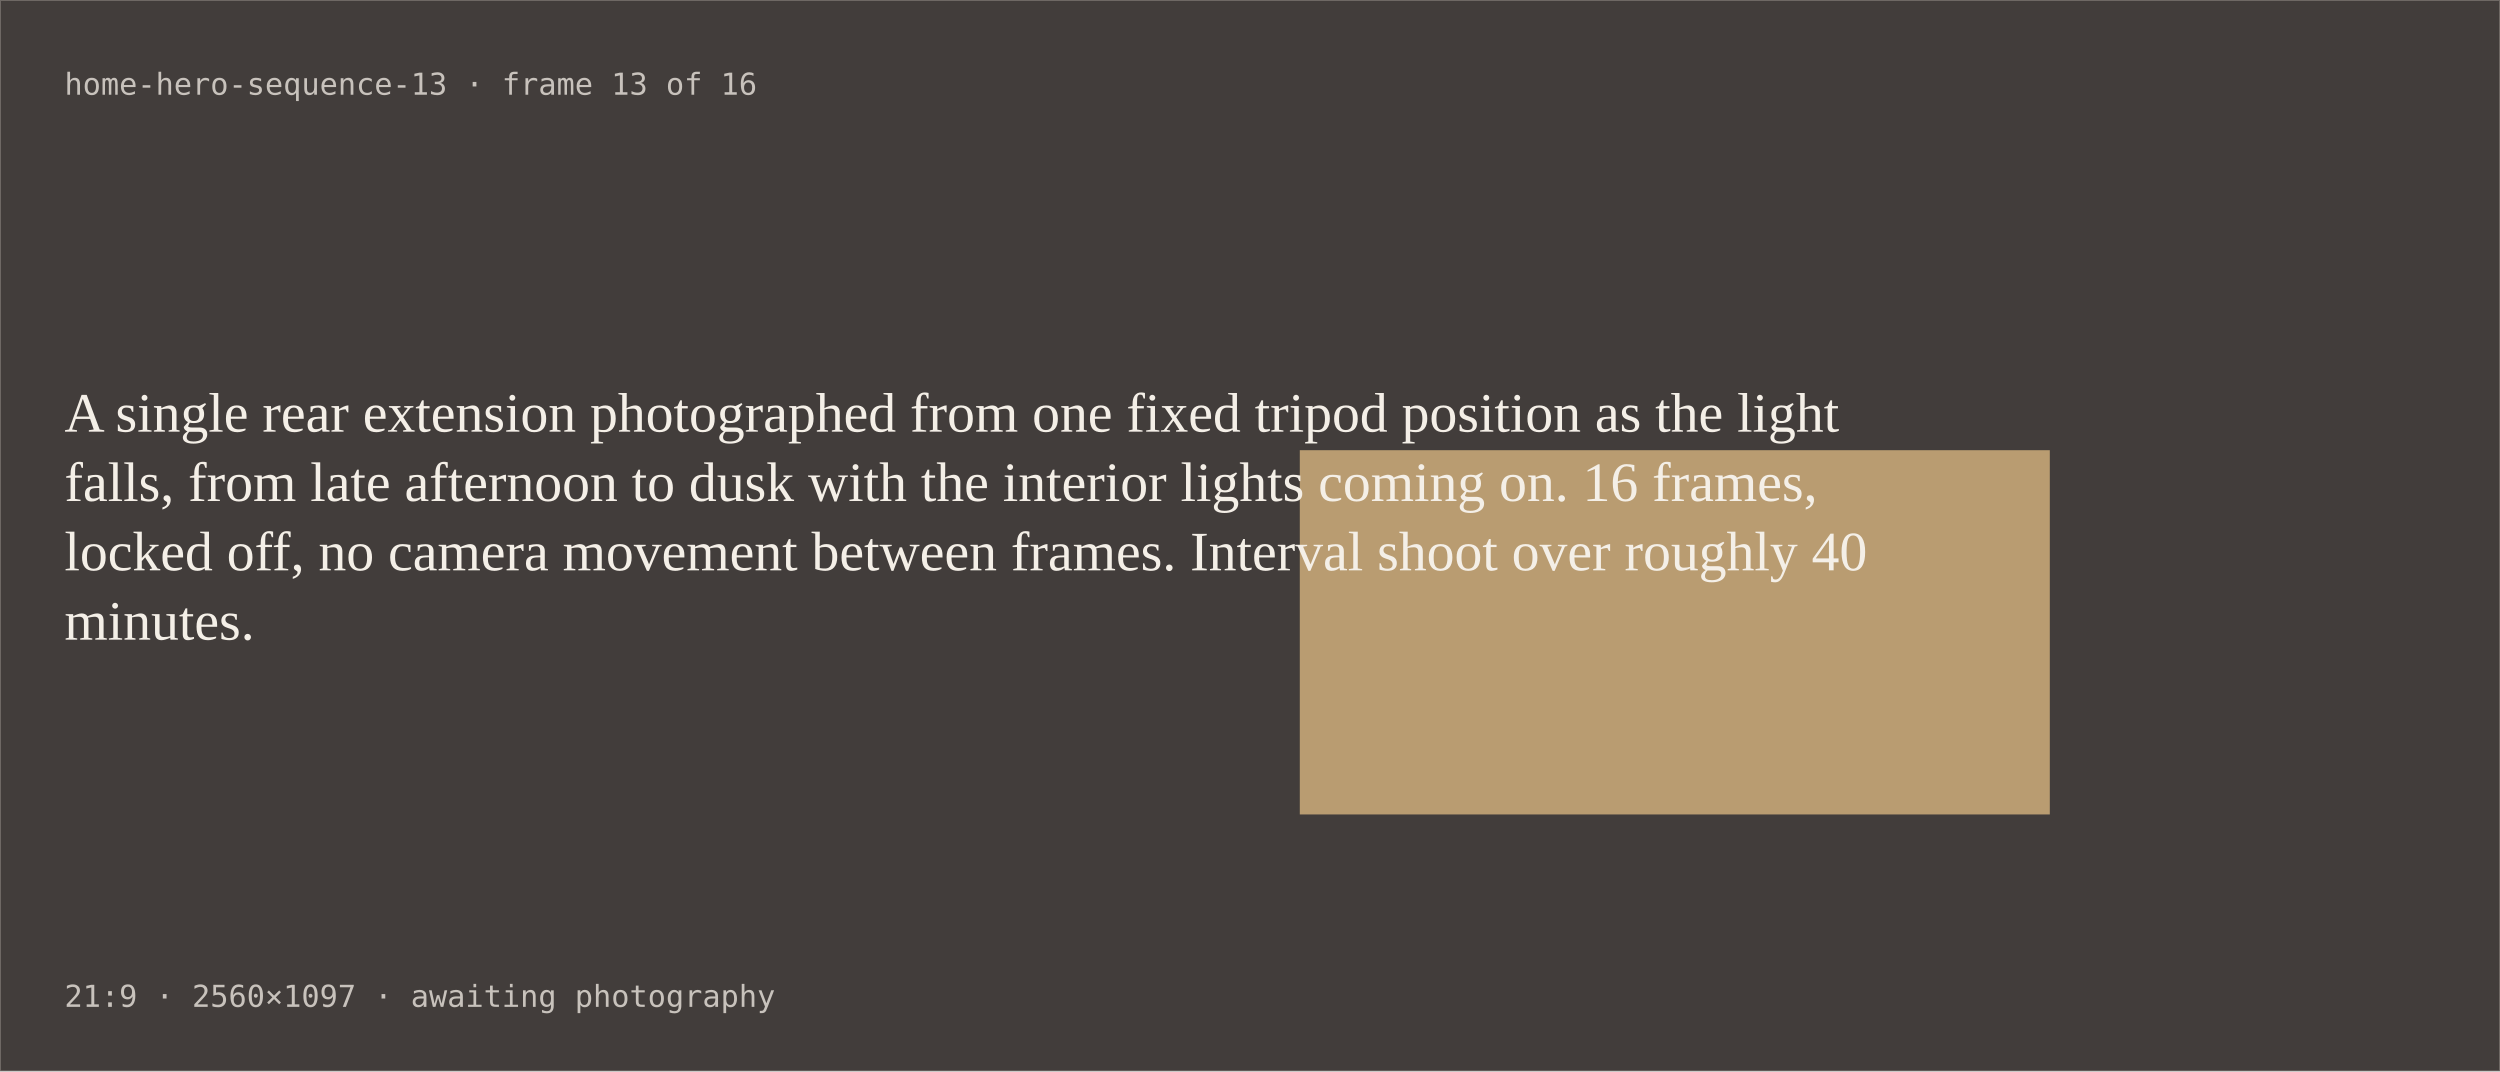
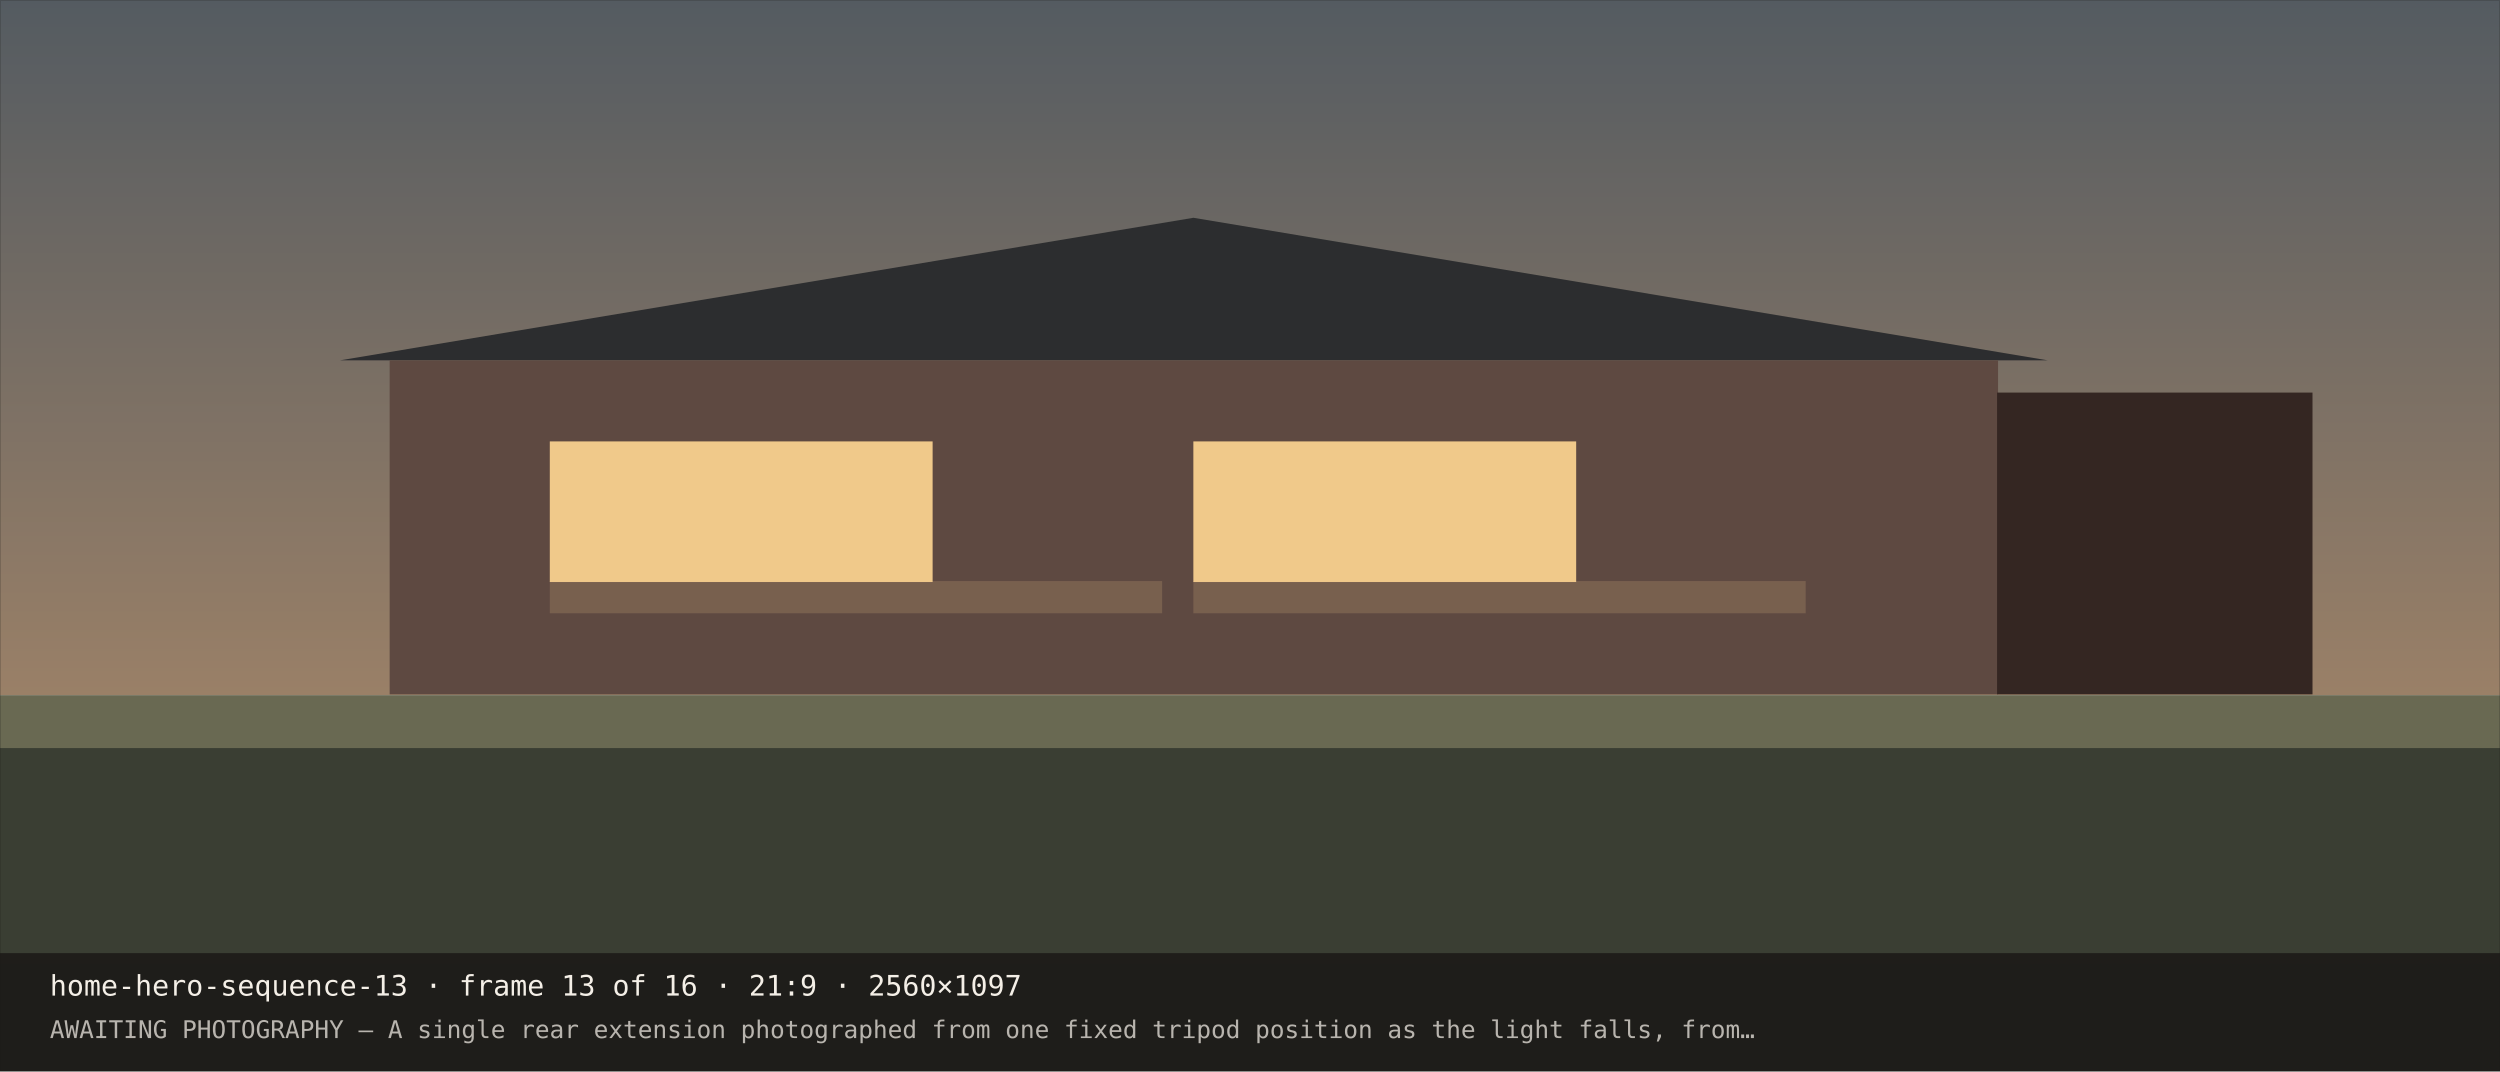
- <svg xmlns="http://www.w3.org/2000/svg" width="2560" height="1097" viewBox="0 0 2560 1097" role="img" aria-label="Placeholder awaiting photography: A single rear extension photographed from one fixed tripod position as the light falls, from late afternoon to dusk with the interior lights coming on. 16 frames, locked off, no camera movement between frames. Interval shoot over roughly 40 minutes.">
-   <rect width="2560" height="1097" fill="#423d3b" />
-   <rect x="1331" y="461" width="768" height="373" fill="#F0C98A" opacity="0.68" />
-   <rect x="0.5" y="0.5" width="2559" height="1096" fill="none" stroke="#F4EFE7" stroke-opacity="0.25" />
-   <text x="66" y="97" font-family="ui-monospace, 'SF Mono', Menlo, monospace" font-size="31" fill="#F4EFE7" opacity="0.75">home-hero-sequence-13 · frame 13 of 16</text>
-   <text x="66" y="442" font-family="Georgia, 'Times New Roman', serif" font-size="57" fill="#F4EFE7">A single rear extension photographed from one fixed tripod position as the light</text>
-   <text x="66" y="513" font-family="Georgia, 'Times New Roman', serif" font-size="57" fill="#F4EFE7">falls, from late afternoon to dusk with the interior lights coming on. 16 frames,</text>
-   <text x="66" y="584" font-family="Georgia, 'Times New Roman', serif" font-size="57" fill="#F4EFE7">locked off, no camera movement between frames. Interval shoot over roughly 40</text>
-   <text x="66" y="655" font-family="Georgia, 'Times New Roman', serif" font-size="57" fill="#F4EFE7">minutes.</text>
-   <text x="66" y="1031" font-family="ui-monospace, 'SF Mono', Menlo, monospace" font-size="31" fill="#F4EFE7" opacity="0.75">21:9 · 2560×1097 · awaiting photography</text>
+ <svg xmlns="http://www.w3.org/2000/svg" width="2560" height="1097" viewBox="0 0 2560 1097" role="img" aria-label="Temporary placeholder awaiting photography: A single rear extension photographed from one fixed tripod position as the light falls, from late afternoon to dusk with the interior lights coming on. 16 frames, locked off, no camera movement between frames. Interval shoot over roughly 40 minutes.">
+   <defs>
+     <linearGradient id="sky" x1="0" y1="0" x2="0" y2="1">
+       <stop offset="0" stop-color="#545b61" />
+       <stop offset="1" stop-color="#9a8067" />
+     </linearGradient>
+   </defs>
+   <rect x="0" y="0" width="2560" height="712" fill="url(#sky)" />
+   <rect x="0" y="712" width="2560" height="385" fill="#3a3e33" />
+   <rect x="0" y="712" width="2560" height="54" fill="#979371" opacity="0.5" />
+   <polygon points="348,369 1222,223 2097,369" fill="#2c2d2f" />
+   <rect x="399" y="369" width="1647" height="342" fill="#5e4941" />
+   <rect x="2045" y="402" width="323" height="309" fill="#342622" />
+   <rect x="563" y="452" width="392" height="144" fill="#f0c98a" />
+   <rect x="563" y="595" width="627" height="33" fill="#F0C98A" opacity="0.18" />
+   <rect x="1222" y="452" width="392" height="144" fill="#f0c98a" />
+   <rect x="1222" y="595" width="627" height="33" fill="#F0C98A" opacity="0.18" />
+   <rect x="0" y="987" width="2560" height="110" fill="#1B1917" opacity="0.1" />
+   <rect x="0" y="976" width="2560" height="121" fill="#1B1917" opacity="0.88" />
+   <text x="51" y="1019.5" font-family="ui-monospace, Menlo, monospace" font-size="29" fill="#F4EFE7">home-hero-sequence-13 · frame 13 of 16 · 21:9 · 2560×1097</text>
+   <text x="51" y="1063" font-family="ui-monospace, Menlo, monospace" font-size="25" fill="#F4EFE7" opacity="0.72">AWAITING PHOTOGRAPHY — A single rear extension photographed from one fixed tripod position as the light falls, from…</text>
+   <rect x="0.5" y="0.5" width="2559" height="1096" fill="none" stroke="#1B1917" stroke-opacity="0.2" />
</svg>
